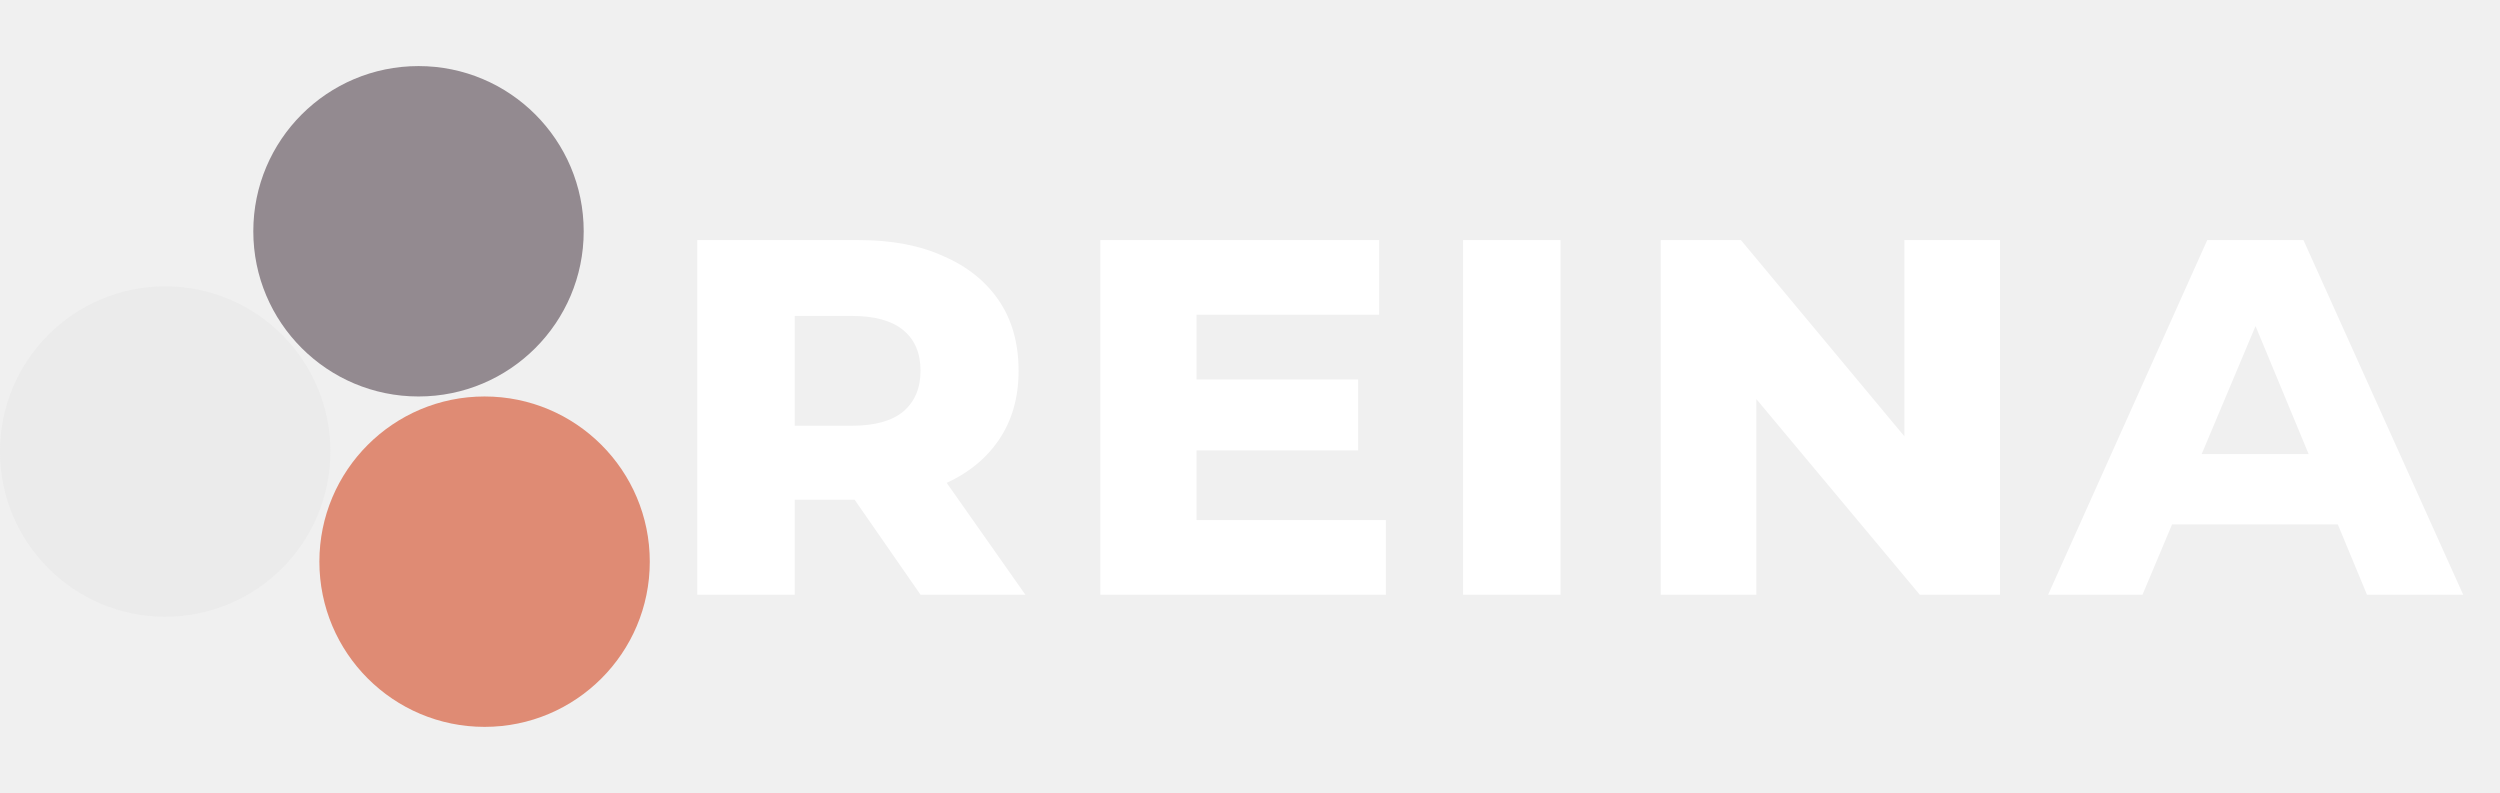
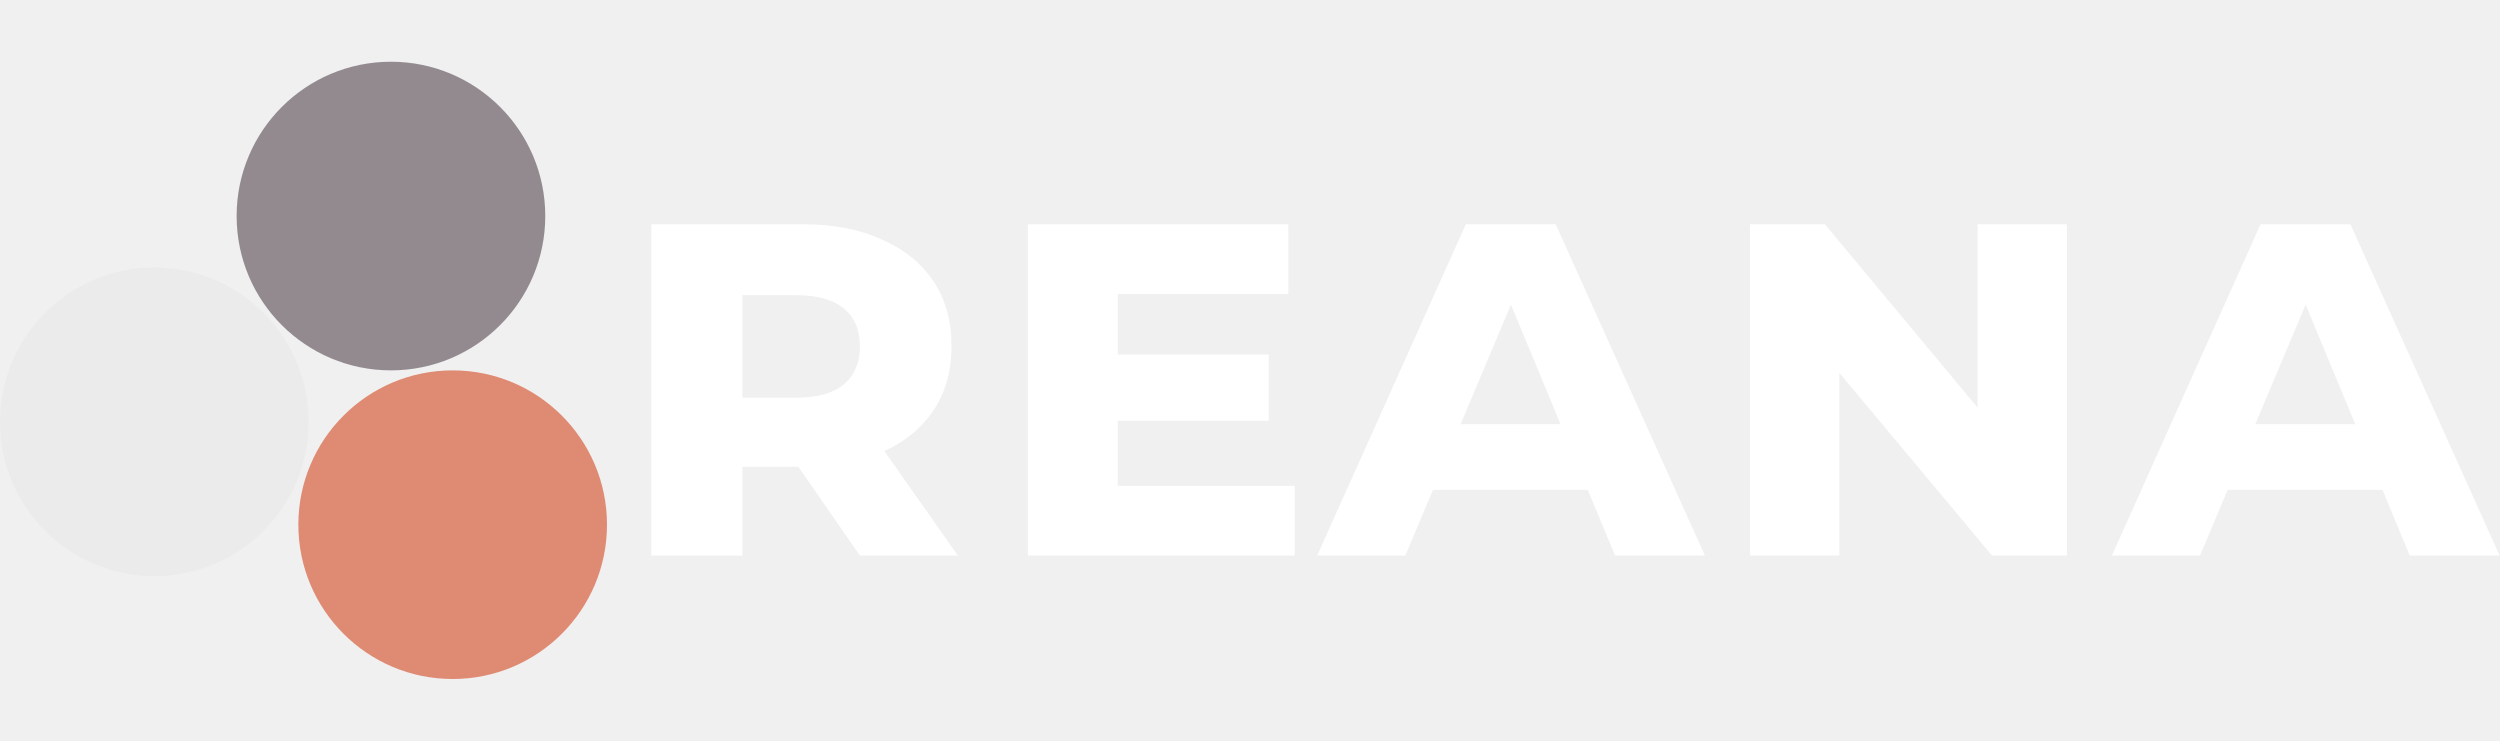
- <svg xmlns="http://www.w3.org/2000/svg" width="227" height="72" viewBox="0 0 227 72" fill="none">
-   <path d="M63.312 54V21.8H77.984C80.971 21.8 83.528 22.285 85.656 23.256C87.821 24.189 89.501 25.533 90.696 27.288C91.891 29.043 92.488 31.171 92.488 33.672C92.488 36.099 91.891 38.189 90.696 39.944C89.501 41.699 87.821 43.043 85.656 43.976C83.528 44.909 80.971 45.376 77.984 45.376H68.184L72.16 41.624V54H63.312ZM83.584 54L75.464 42.296H84.872L93.104 54H83.584ZM72.16 42.632L68.912 38.656H77.368C79.421 38.656 80.971 38.227 82.016 37.368C83.061 36.472 83.584 35.24 83.584 33.672C83.584 32.067 83.061 30.835 82.016 29.976C80.971 29.117 79.421 28.688 77.368 28.688H68.912L72.16 24.712V42.632ZM107.751 34.456H123.319V40.896H107.751V34.456ZM108.647 47.224H125.839V54H99.911V21.8H125.223V28.576H108.647V47.224ZM132.846 54V21.8H141.694V54H132.846ZM150.797 54V21.8H158.077L176.221 43.584H172.917V21.8H181.597V54H174.317L156.117 32.216H159.477V54H150.797ZM185.97 54L200.418 21.8H209.154L223.658 54H214.922L203.33 26.056H206.298L194.538 54H185.97ZM193.866 47.616L196.162 41.232H212.066L214.362 47.616H193.866Z" fill="white" />
+ <svg xmlns="http://www.w3.org/2000/svg" width="243" height="72" viewBox="0 0 243 72" fill="none">
+   <path d="M63.312 54V21.8H77.984C80.971 21.8 83.528 22.285 85.656 23.256C87.821 24.189 89.501 25.533 90.696 27.288C91.891 29.043 92.488 31.171 92.488 33.672C92.488 36.099 91.891 38.189 90.696 39.944C89.501 41.699 87.821 43.043 85.656 43.976C83.528 44.909 80.971 45.376 77.984 45.376H68.184L72.16 41.624V54H63.312ZM83.584 54L75.464 42.296H84.872L93.104 54H83.584ZM72.16 42.632L68.912 38.656H77.368C79.421 38.656 80.971 38.227 82.016 37.368C83.061 36.472 83.584 35.24 83.584 33.672C83.584 32.067 83.061 30.835 82.016 29.976C80.971 29.117 79.421 28.688 77.368 28.688H68.912L72.16 24.712V42.632ZM107.751 34.456H123.319V40.896H107.751V34.456ZM108.647 47.224H125.839V54H99.911V21.8H125.223V28.576H108.647V47.224ZM128.03 54L142.478 21.8H151.214L165.718 54H156.982L145.39 26.056H148.358L136.598 54H128.03ZM135.926 47.616L138.222 41.232H154.126L156.422 47.616H135.926ZM170.101 54V21.8H177.381L195.525 43.584H192.221V21.8H200.901V54H193.621L175.421 32.216H178.781V54H170.101ZM205.275 54L219.723 21.8H228.459L242.963 54H234.227L222.635 26.056H225.603L213.843 54H205.275ZM213.171 47.616L215.467 41.232H231.371L233.667 47.616H213.171Z" fill="white" />
  <circle cx="38" cy="21" r="15" fill="#938A90" />
  <circle cx="44" cy="51" r="15" fill="#DF8B74" />
  <circle cx="15" cy="41" r="15" fill="#EBEBEB" />
</svg>
